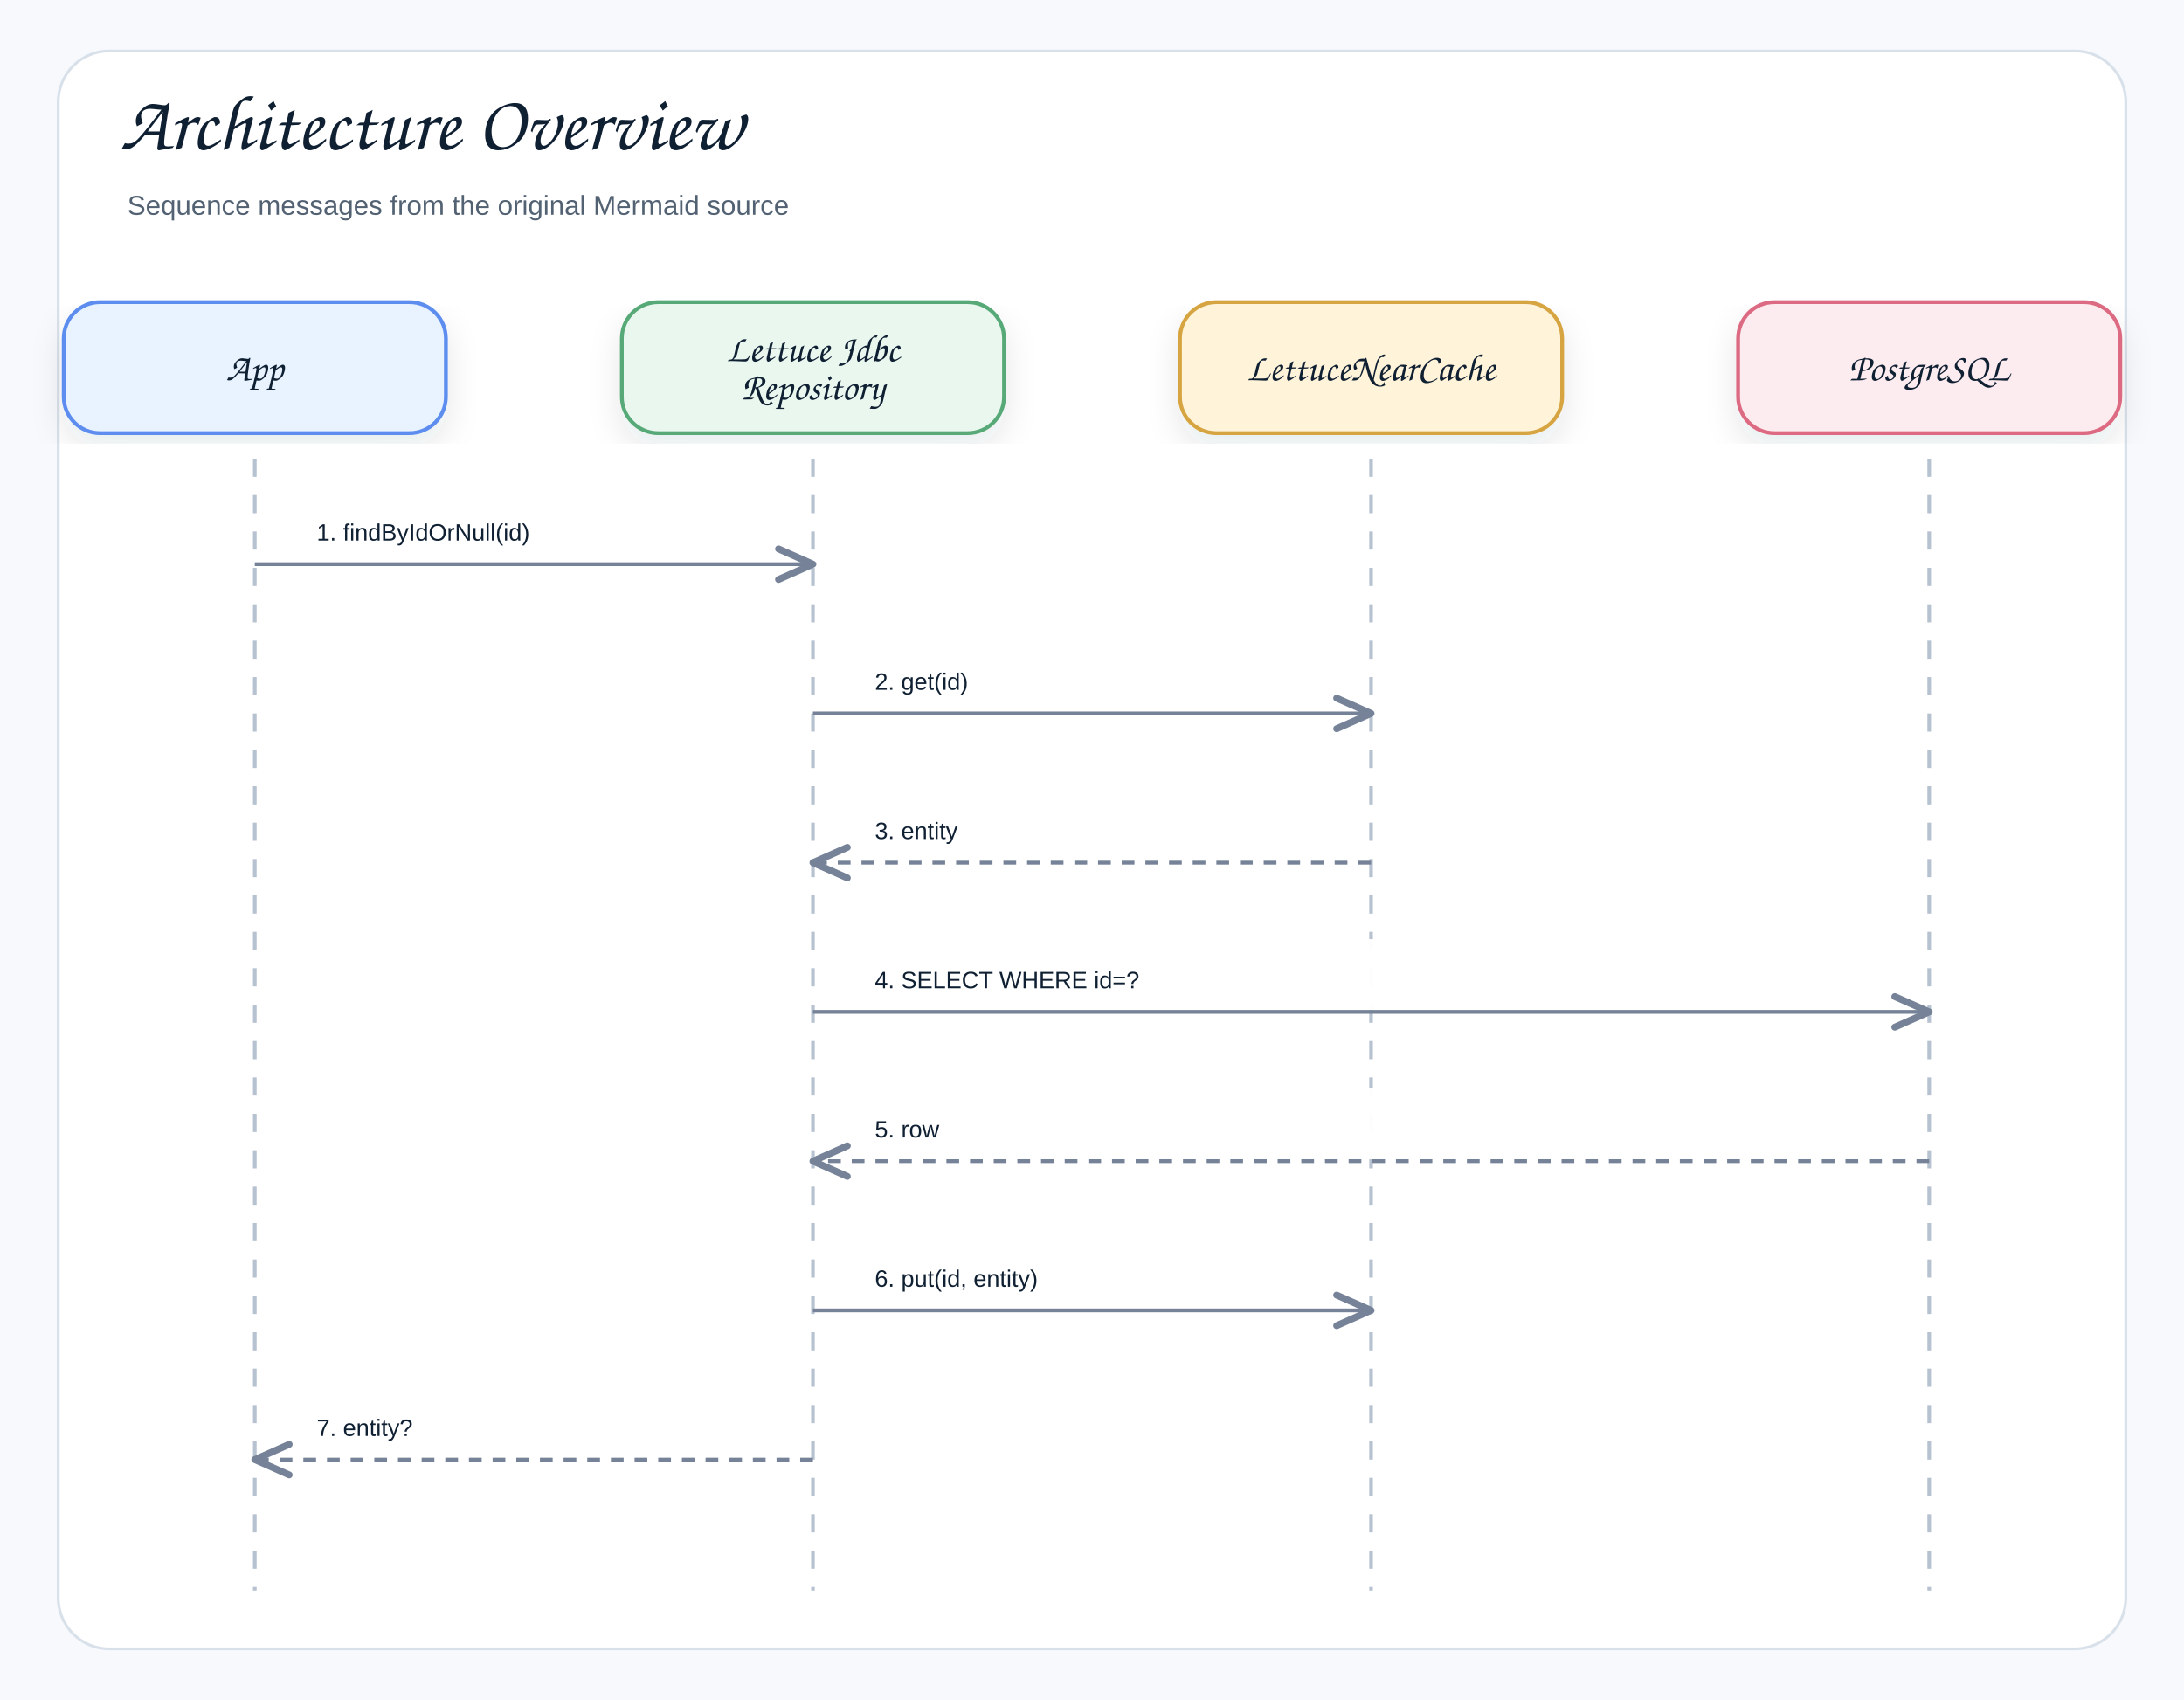
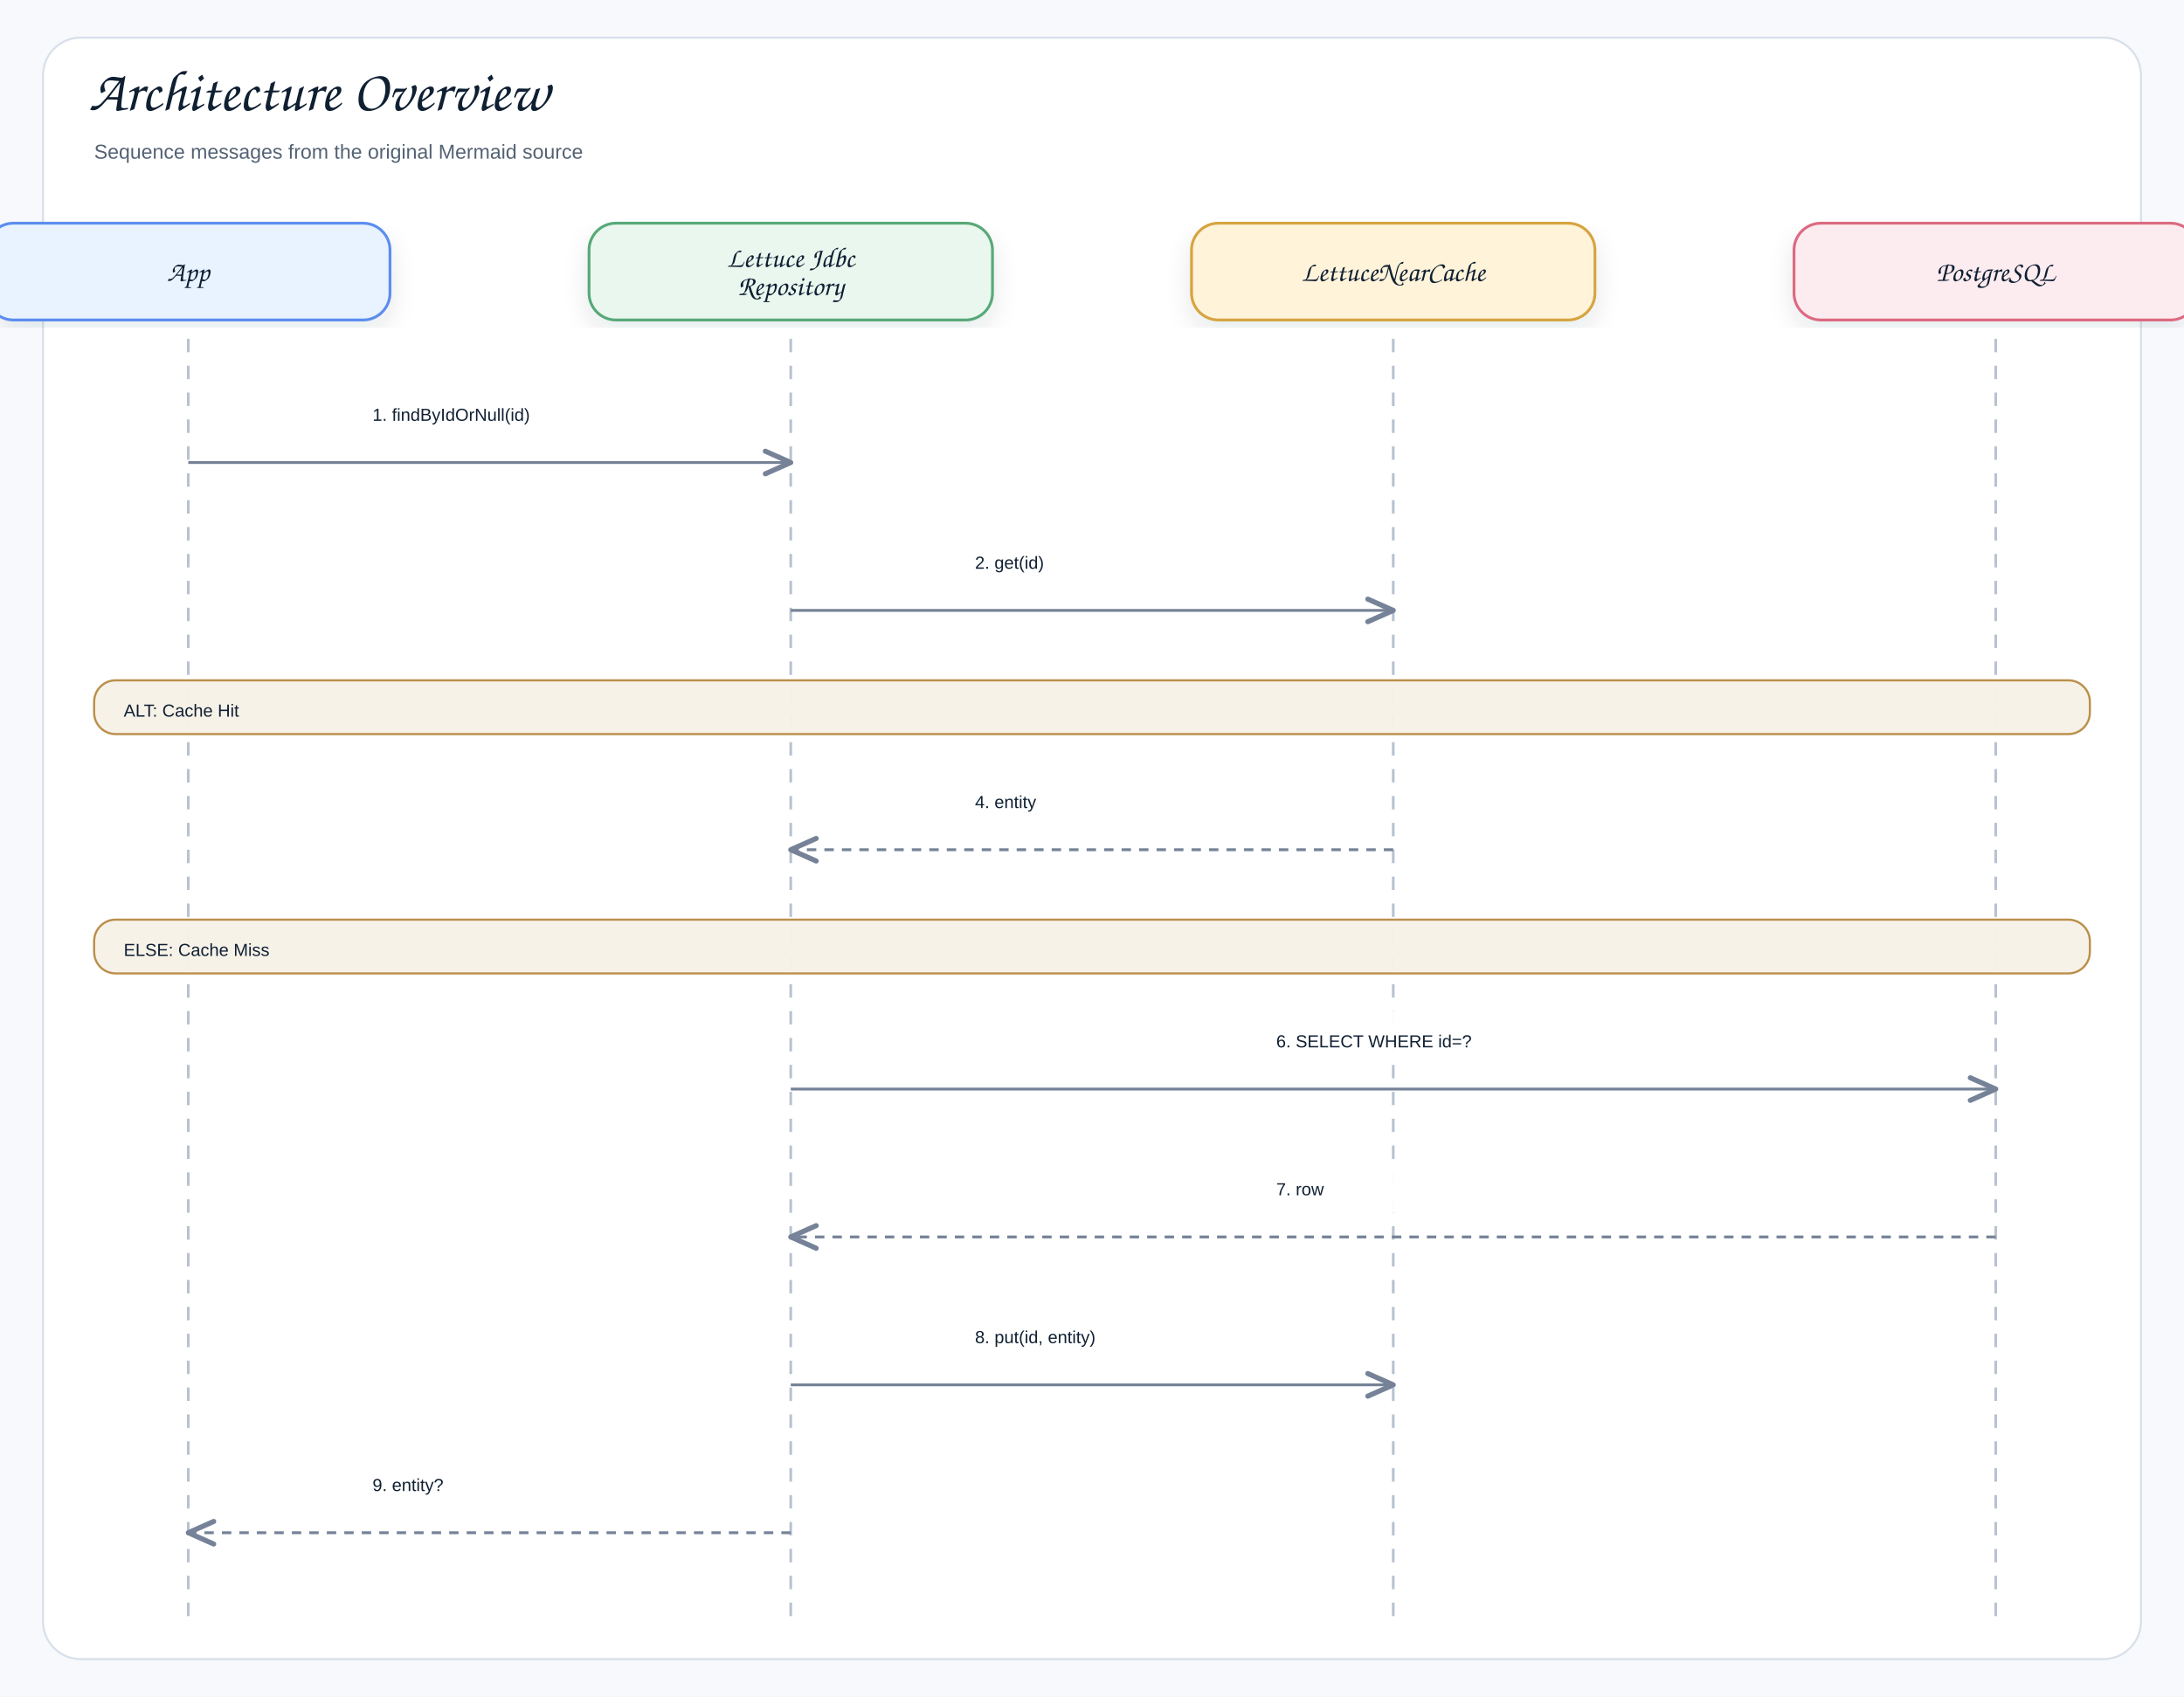
- <svg xmlns="http://www.w3.org/2000/svg" width="1200" height="934" viewBox="0 0 1200 934" role="img" aria-label="Architecture Overview">
+ <svg xmlns="http://www.w3.org/2000/svg" width="1624" height="1262" viewBox="0 0 1624 1262" role="img" aria-label="Architecture Overview">
  <defs>
    <filter id="shadow" x="-8%" y="-8%" width="116%" height="116%">
      <feDropShadow dx="0" dy="8" stdDeviation="9" flood-color="#1f2937" flood-opacity="0.10" />
    </filter>
    <marker id="openArrow" markerWidth="12" markerHeight="10" refX="10" refY="5" orient="auto" markerUnits="strokeWidth">
      <path d="M 1 1 L 10 5 L 1 9" fill="none" stroke="#758297" stroke-width="1.8" stroke-linecap="round" stroke-linejoin="round" />
    </marker>
    <marker id="inherit" markerWidth="14" markerHeight="12" refX="12" refY="6" orient="auto" markerUnits="strokeWidth">
      <path d="M 0 1 L 12 6 L 0 11 Z" fill="#ffffff" stroke="#758297" stroke-width="1.8" />
    </marker>
    <style>
    .canvas{fill:#f7f9fc}.frame{fill:#fff;stroke:#d8e0ea;stroke-width:1.5}
    .title{font-family:"Architects Daughter","Comic Sans MS","Comic Sans",cursive;font-size:43px;font-weight:400;fill:#102033}
    .subtitle{font-family:"Comic Sans MS","Comic Sans","Comic Neue",Arial,sans-serif;font-size:15px;font-weight:400;fill:#536273}
    .label{font-family:"Architects Daughter","Comic Sans MS","Comic Sans",cursive;font-size:25px;font-weight:400;fill:#102033}
    .smallLabel{font-family:"Architects Daughter","Comic Sans MS","Comic Sans",cursive;font-size:21px;font-weight:400;fill:#102033}
    .mono{font-family:"Comic Sans MS","Comic Sans","Comic Neue",Arial,sans-serif;font-size:12px;font-weight:400;fill:#102033}
    .small{font-family:"Comic Sans MS","Comic Sans","Comic Neue",Arial,sans-serif;font-size:12px;font-weight:400;fill:#536273}
    .strong{font-family:"Comic Sans MS","Comic Sans","Comic Neue",Arial,sans-serif;font-size:13px;font-weight:400;fill:#102033}
    .card{stroke-width:2.1;filter:url(#shadow)}.compartment{stroke-width:1.5;fill:none}
    .line{stroke:#758297;stroke-width:2.1;fill:none;marker-end:url(#openArrow)}
    .plainLine{stroke:#758297;stroke-width:2.1;fill:none}
    .dashed{stroke:#758297;stroke-width:2.1;stroke-dasharray:7 6;fill:none;marker-end:url(#openArrow)}
    .inheritLine{stroke:#758297;stroke-width:2.2;fill:none;marker-end:url(#inherit)}
    .implLine{stroke:#758297;stroke-width:2.2;stroke-dasharray:8 7;fill:none;marker-end:url(#inherit)}
  </style>
  </defs>
-   <rect class="canvas" width="1200" height="934" />
-   <rect class="frame" x="32" y="28" width="1136" height="878" rx="28" />
+   <rect class="canvas" width="1624" height="1262" />
+   <rect class="frame" x="32" y="28" width="1560" height="1206" rx="28" />
  <text class="title" x="66" y="82">Architecture Overview</text>
  <text class="subtitle" x="70" y="118">Sequence messages from the original Mermaid source</text>
-   <rect class="card" x="35" y="166" width="210" height="72" rx="20" fill="#E8F3FF" stroke="#5B8DEF" />
+   <rect class="card" x="-10" y="166" width="300" height="72" rx="20" fill="#E8F3FF" stroke="#5B8DEF" />
  <text class="smallLabel" x="140" y="209" text-anchor="middle">App</text>
-   <line x1="140" y1="252" x2="140" y2="874" stroke="#b7c2d1" stroke-width="2" stroke-dasharray="10 10" />
-   <rect class="card" x="341.667" y="166" width="210" height="72" rx="20" fill="#EAF7EF" stroke="#58A978" />
-   <text class="smallLabel" x="446.667" y="198.5" text-anchor="middle">Lettuce Jdbc</text>
-   <text class="smallLabel" x="446.667" y="219.5" text-anchor="middle">Repository</text>
-   <line x1="446.667" y1="252" x2="446.667" y2="874" stroke="#b7c2d1" stroke-width="2" stroke-dasharray="10 10" />
-   <rect class="card" x="648.333" y="166" width="210" height="72" rx="20" fill="#FFF3D9" stroke="#D6A441" />
-   <text class="smallLabel" x="753.333" y="209" text-anchor="middle">LettuceNearCache</text>
-   <line x1="753.333" y1="252" x2="753.333" y2="874" stroke="#b7c2d1" stroke-width="2" stroke-dasharray="10 10" />
-   <rect class="card" x="955" y="166" width="210" height="72" rx="20" fill="#FDECEF" stroke="#DC6B82" />
-   <text class="smallLabel" x="1060" y="209" text-anchor="middle">PostgreSQL</text>
-   <line x1="1060" y1="252" x2="1060" y2="874" stroke="#b7c2d1" stroke-width="2" stroke-dasharray="10 10" />
-   <rect x="158" y="270" width="270.667" height="39" rx="12" fill="#ffffff" opacity="0.97" />
-   <text class="strong" x="174" y="297" text-anchor="start">1. findByIdOrNull(id)</text>
-   <path class="line" d="M140 310 L446.667 310" />
-   <rect x="464.667" y="352" width="270.667" height="39" rx="12" fill="#ffffff" opacity="0.97" />
-   <text class="strong" x="480.667" y="379" text-anchor="start">2. get(id)</text>
-   <path class="line" d="M446.667 392 L753.333 392" />
-   <rect x="464.667" y="434" width="270.667" height="39" rx="12" fill="#ffffff" opacity="0.97" />
-   <text class="strong" x="480.667" y="461" text-anchor="start">3. entity</text>
-   <path class="dashed" d="M753.333 474 L446.667 474" />
-   <rect x="464.667" y="516" width="577.333" height="39" rx="12" fill="#ffffff" opacity="0.97" />
-   <text class="strong" x="480.667" y="543" text-anchor="start">4. SELECT WHERE id=?</text>
-   <path class="line" d="M446.667 556 L1060 556" />
-   <rect x="464.667" y="598" width="577.333" height="39" rx="12" fill="#ffffff" opacity="0.97" />
-   <text class="strong" x="480.667" y="625" text-anchor="start">5. row</text>
-   <path class="dashed" d="M1060 638 L446.667 638" />
-   <rect x="464.667" y="680" width="270.667" height="39" rx="12" fill="#ffffff" opacity="0.97" />
-   <text class="strong" x="480.667" y="707" text-anchor="start">6. put(id, entity)</text>
-   <path class="line" d="M446.667 720 L753.333 720" />
-   <rect x="158" y="762" width="270.667" height="39" rx="12" fill="#ffffff" opacity="0.97" />
-   <text class="strong" x="174" y="789" text-anchor="start">7. entity?</text>
-   <path class="dashed" d="M446.667 802 L140 802" />
+   <line class="lifeline" x1="140" y1="252" x2="140" y2="1202" stroke="#b7c2d1" stroke-width="2" stroke-dasharray="10 10" />
+   <rect class="card" x="438" y="166" width="300" height="72" rx="20" fill="#EAF7EF" stroke="#58A978" />
+   <text class="smallLabel" x="588" y="198.5" text-anchor="middle">Lettuce Jdbc</text>
+   <text class="smallLabel" x="588" y="219.5" text-anchor="middle">Repository</text>
+   <line class="lifeline" x1="588" y1="252" x2="588" y2="1202" stroke="#b7c2d1" stroke-width="2" stroke-dasharray="10 10" />
+   <rect class="card" x="886" y="166" width="300" height="72" rx="20" fill="#FFF3D9" stroke="#D6A441" />
+   <text class="smallLabel" x="1036" y="209" text-anchor="middle">LettuceNearCache</text>
+   <line class="lifeline" x1="1036" y1="252" x2="1036" y2="1202" stroke="#b7c2d1" stroke-width="2" stroke-dasharray="10 10" />
+   <rect class="card" x="1334" y="166" width="300" height="72" rx="20" fill="#FDECEF" stroke="#DC6B82" />
+   <text class="smallLabel" x="1484" y="209" text-anchor="middle">PostgreSQL</text>
+   <line class="lifeline" x1="1484" y1="252" x2="1484" y2="1202" stroke="#b7c2d1" stroke-width="2" stroke-dasharray="10 10" />
+   <rect x="259" y="286" width="210" height="40" rx="12" fill="#ffffff" opacity="0.97" />
+   <text class="strong" x="277" y="313" text-anchor="start">1. findByIdOrNull(id)</text>
+   <path class="line" d="M140 344 L588 344" />
+   <rect x="707" y="396" width="210" height="40" rx="12" fill="#ffffff" opacity="0.97" />
+   <text class="strong" x="725" y="423" text-anchor="start">2. get(id)</text>
+   <path class="line" d="M588 454 L1036 454" />
+   <rect x="70" y="506" width="1484" height="40" rx="16" fill="#F7F1E7" stroke="#B88A44" stroke-width="1.6" opacity="0.96" />
+   <text class="strong" x="92" y="533" text-anchor="start">ALT: Cache Hit</text>
+   <rect x="707" y="574" width="210" height="40" rx="12" fill="#ffffff" opacity="0.97" />
+   <text class="strong" x="725" y="601" text-anchor="start">4. entity</text>
+   <path class="dashed" d="M1036 632 L588 632" />
+   <rect x="70" y="684" width="1484" height="40" rx="16" fill="#F7F1E7" stroke="#B88A44" stroke-width="1.6" opacity="0.96" />
+   <text class="strong" x="92" y="711" text-anchor="start">ELSE: Cache Miss</text>
+   <rect x="931" y="752" width="210" height="40" rx="12" fill="#ffffff" opacity="0.97" />
+   <text class="strong" x="949" y="779" text-anchor="start">6. SELECT WHERE id=?</text>
+   <path class="line" d="M588 810 L1484 810" />
+   <rect x="931" y="862" width="210" height="40" rx="12" fill="#ffffff" opacity="0.97" />
+   <text class="strong" x="949" y="889" text-anchor="start">7. row</text>
+   <path class="dashed" d="M1484 920 L588 920" />
+   <rect x="707" y="972" width="210" height="40" rx="12" fill="#ffffff" opacity="0.97" />
+   <text class="strong" x="725" y="999" text-anchor="start">8. put(id, entity)</text>
+   <path class="line" d="M588 1030 L1036 1030" />
+   <rect x="259" y="1082" width="210" height="40" rx="12" fill="#ffffff" opacity="0.97" />
+   <text class="strong" x="277" y="1109" text-anchor="start">9. entity?</text>
+   <path class="dashed" d="M588 1140 L140 1140" />
</svg>
